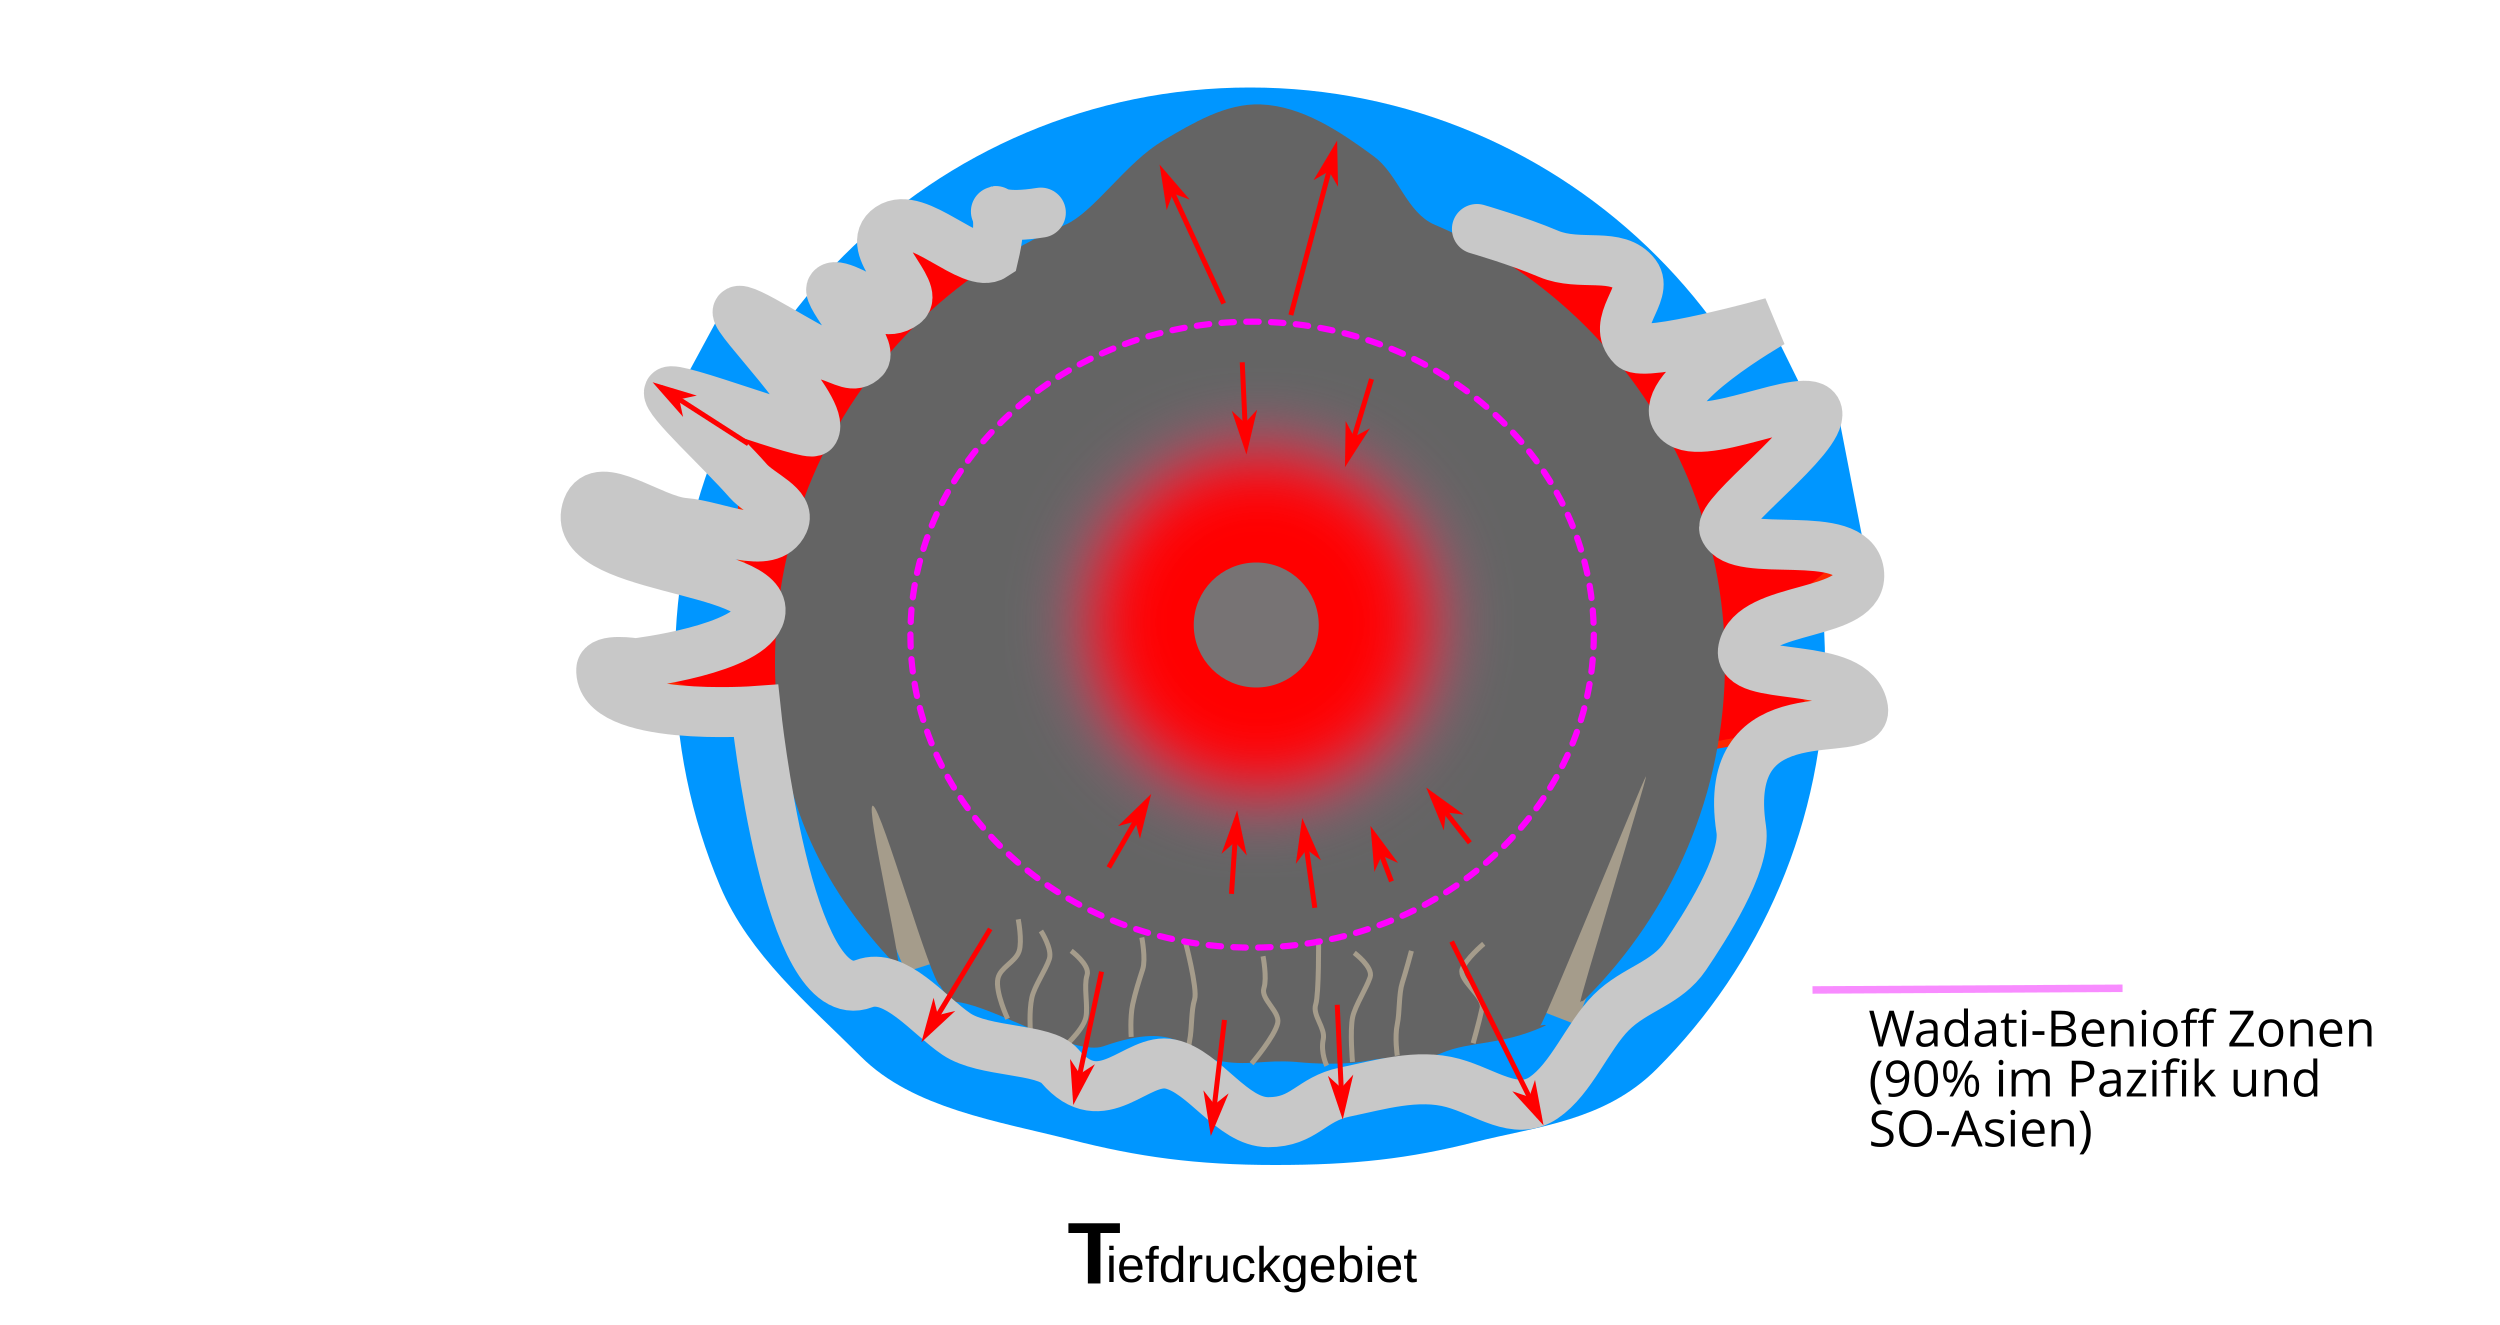
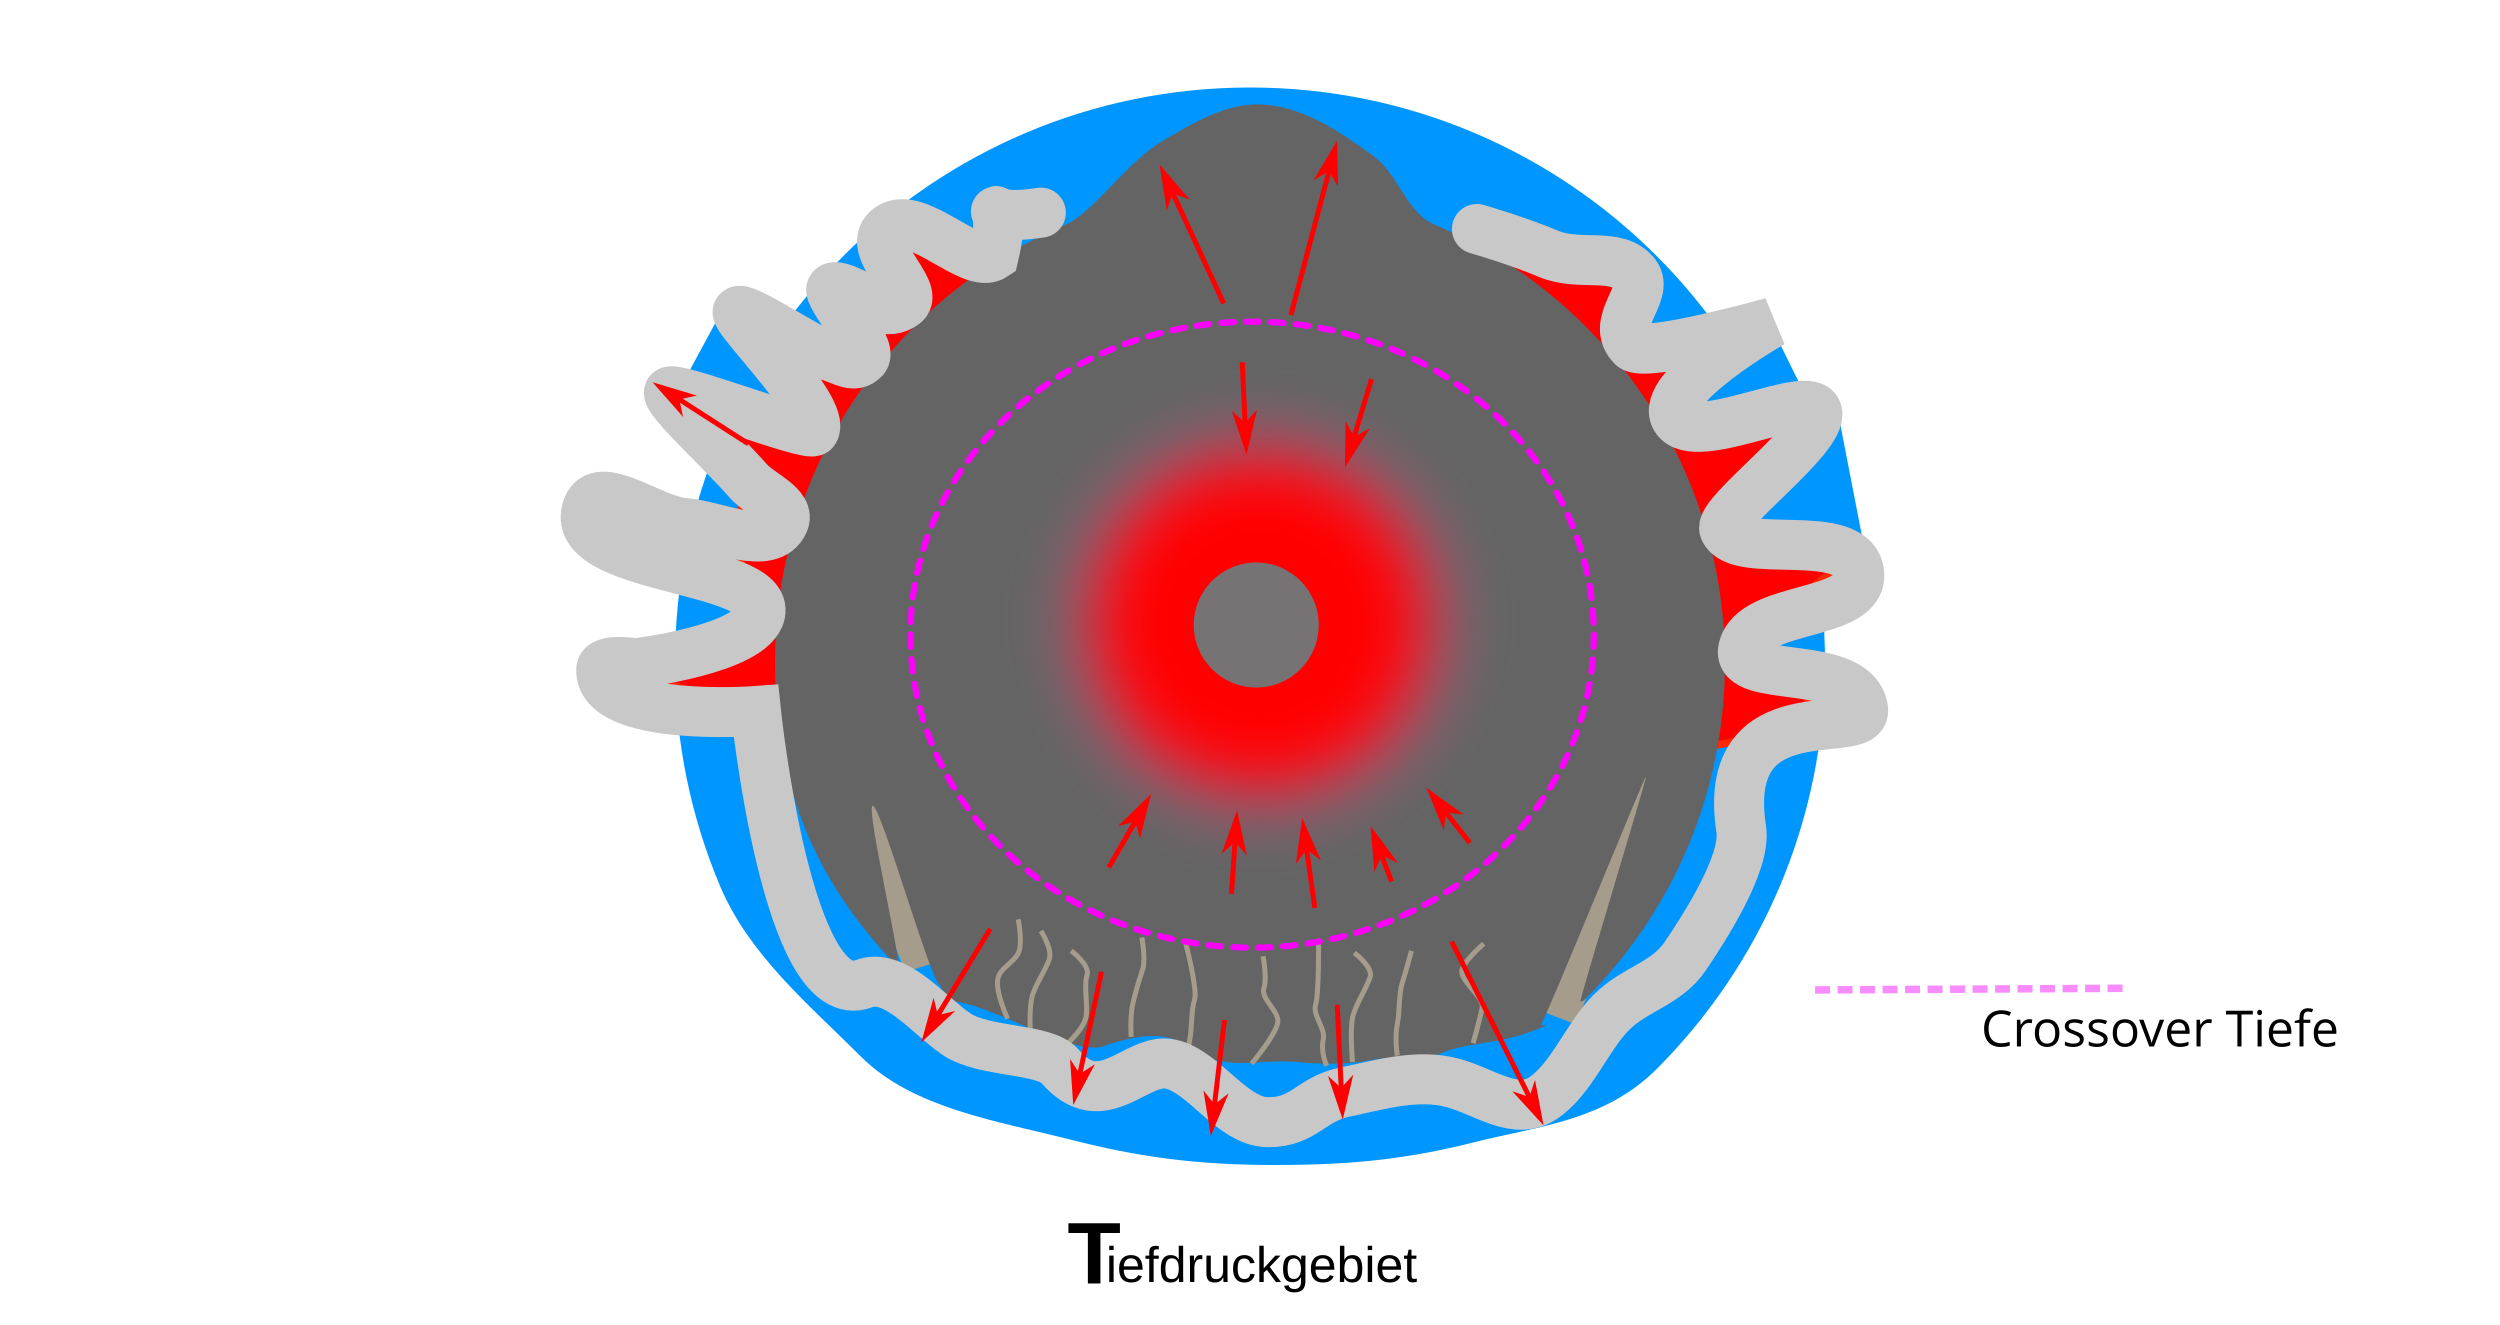
<svg xmlns="http://www.w3.org/2000/svg" width="1000" height="530" viewBox="0 0 1000 530" id="svg4808" version="1.1">
  <defs id="defs4810">
    <marker orient="auto" refY="0.0" refX="0.0" id="Arrow1Mstart" style="overflow:visible">
      <path id="path4909" d="M 0.0,0.0 L 5.0,-5.0 L -12.5,0.0 L 5.0,5.0 L 0.0,0.0 z " style="fill-rule:evenodd;stroke:#ff0000;stroke-width:1pt;stroke-opacity:1;fill:#ff0000;fill-opacity:1" transform="scale(0.4) translate(10,0)" />
    </marker>
    <marker orient="auto" refY="0.0" refX="0.0" id="Arrow1Sstart" style="overflow:visible">
      <path id="path4915" d="M 0.0,0.0 L 5.0,-5.0 L -12.5,0.0 L 5.0,5.0 L 0.0,0.0 z " style="fill-rule:evenodd;stroke:#ff0000;stroke-width:1pt;stroke-opacity:1;fill:#ff0000;fill-opacity:1" transform="scale(0.2) translate(6,0)" />
    </marker>
    <marker orient="auto" refY="0.0" refX="0.0" id="Arrow1Lstart" style="overflow:visible">
      <path id="path4903" d="M 0.0,0.0 L 5.0,-5.0 L -12.5,0.0 L 5.0,5.0 L 0.0,0.0 z " style="fill-rule:evenodd;stroke:#ff0000;stroke-width:1pt;stroke-opacity:1;fill:#ff0000;fill-opacity:1" transform="scale(0.8) translate(12.5,0)" />
    </marker>
    <marker orient="auto" refY="0.0" refX="0.0" id="TriangleOutM" style="overflow:visible">
      <path id="path5556" d="M 5.77,0.0 L -2.88,5.0 L -2.88,-5.0 L 5.77,0.0 z " style="fill-rule:evenodd;stroke:#ff0000;stroke-width:1pt;stroke-opacity:1;fill:#ff0000;fill-opacity:1" transform="scale(0.4)" />
    </marker>
    <marker orient="auto" refY="0.0" refX="0.0" id="Arrow1Lend" style="overflow:visible;">
      <path id="path5414" d="M 0.0,0.0 L 5.0,-5.0 L -12.5,0.0 L 5.0,5.0 L 0.0,0.0 z " style="fill-rule:evenodd;stroke:#ff0000;stroke-width:1pt;stroke-opacity:1;fill:#ff0000;fill-opacity:1" transform="scale(0.8) rotate(180) translate(12.5,0)" />
    </marker>
    <marker orient="auto" refY="0" refX="0" id="TriangleOutM-4" style="overflow:visible">
      <path id="path5556-0" d="m 5.77,0 -8.65,5 0,-10 8.65,5 z" style="fill:#caff0a;fill-opacity:1;fill-rule:evenodd;stroke:#caff0a;stroke-width:1pt;stroke-opacity:1" transform="scale(0.4,0.4)" />
    </marker>
    <marker orient="auto" refY="0" refX="0" id="TriangleOutM-4-0" style="overflow:visible">
      <path id="path5556-0-3" d="m 5.77,0 -8.65,5 0,-10 8.65,5 z" style="fill:#caff0a;fill-opacity:1;fill-rule:evenodd;stroke:#caff0a;stroke-width:1pt;stroke-opacity:1" transform="scale(0.4,0.4)" />
    </marker>
    <filter style="color-interpolation-filters:sRGB" id="filter7785" x="-0.226" width="1.451" y="-0.226" height="1.451">
      <feGaussianBlur stdDeviation="13.161" id="feGaussianBlur7787" />
    </filter>
    <marker orient="auto" refY="0" refX="0" id="Arrow1Mstart-4" style="overflow:visible">
      <path id="path4909-8" d="M 0,0 5,-5 -12.5,0 5,5 0,0 Z" style="fill:#ff0000;fill-opacity:1;fill-rule:evenodd;stroke:#ff0000;stroke-width:1pt;stroke-opacity:1" transform="matrix(0.4,0,0,0.4,4,0)" />
    </marker>
    <marker orient="auto" refY="0" refX="0" id="Arrow1Mstart-7" style="overflow:visible">
      <path id="path4909-2" d="M 0,0 5,-5 -12.5,0 5,5 0,0 Z" style="fill:#ff0000;fill-opacity:1;fill-rule:evenodd;stroke:#ff0000;stroke-width:1pt;stroke-opacity:1" transform="matrix(0.4,0,0,0.4,4,0)" />
    </marker>
    <marker orient="auto" refY="0" refX="0" id="Arrow1Mstart-4-7" style="overflow:visible">
      <path id="path4909-8-1" d="M 0,0 5,-5 -12.5,0 5,5 0,0 Z" style="fill:#ff0000;fill-opacity:1;fill-rule:evenodd;stroke:#ff0000;stroke-width:1pt;stroke-opacity:1" transform="matrix(0.4,0,0,0.4,4,0)" />
    </marker>
    <marker orient="auto" refY="0" refX="0" id="Arrow1Mstart-4-3" style="overflow:visible">
      <path id="path4909-8-6" d="M 0,0 5,-5 -12.5,0 5,5 0,0 Z" style="fill:#ff0000;fill-opacity:1;fill-rule:evenodd;stroke:#ff0000;stroke-width:1pt;stroke-opacity:1" transform="matrix(0.4,0,0,0.4,4,0)" />
    </marker>
    <marker orient="auto" refY="0" refX="0" id="Arrow1Mstart-0" style="overflow:visible">
      <path id="path4909-80" d="M 0,0 5,-5 -12.5,0 5,5 0,0 Z" style="fill:#ff0000;fill-opacity:1;fill-rule:evenodd;stroke:#ff0000;stroke-width:1pt;stroke-opacity:1" transform="matrix(0.4,0,0,0.4,4,0)" />
    </marker>
    <marker orient="auto" refY="0" refX="0" id="Arrow1Mstart-0-1" style="overflow:visible">
      <path id="path4909-80-8" d="M 0,0 5,-5 -12.5,0 5,5 0,0 Z" style="fill:#ff0000;fill-opacity:1;fill-rule:evenodd;stroke:#ff0000;stroke-width:1pt;stroke-opacity:1" transform="matrix(0.4,0,0,0.4,4,0)" />
    </marker>
    <marker orient="auto" refY="0" refX="0" id="Arrow1Mstart-0-1-5" style="overflow:visible">
      <path id="path4909-80-8-1" d="M 0,0 5,-5 -12.5,0 5,5 0,0 Z" style="fill:#ff0000;fill-opacity:1;fill-rule:evenodd;stroke:#ff0000;stroke-width:1pt;stroke-opacity:1" transform="matrix(0.4,0,0,0.4,4,0)" />
    </marker>
    <marker orient="auto" refY="0" refX="0" id="Arrow1Mstart-0-1-5-3" style="overflow:visible">
      <path id="path4909-80-8-1-4" d="M 0,0 5,-5 -12.5,0 5,5 0,0 Z" style="fill:#ff0000;fill-opacity:1;fill-rule:evenodd;stroke:#ff0000;stroke-width:1pt;stroke-opacity:1" transform="matrix(0.4,0,0,0.4,4,0)" />
    </marker>
    <marker orient="auto" refY="0" refX="0" id="Arrow1Mstart-0-1-5-3-9" style="overflow:visible">
      <path id="path4909-80-8-1-4-8" d="M 0,0 5,-5 -12.5,0 5,5 0,0 Z" style="fill:#ff0000;fill-opacity:1;fill-rule:evenodd;stroke:#ff0000;stroke-width:1pt;stroke-opacity:1" transform="matrix(0.4,0,0,0.4,4,0)" />
    </marker>
    <marker orient="auto" refY="0" refX="0" id="Arrow1Mstart-3" style="overflow:visible">
      <path id="path4909-5" d="M 0,0 5,-5 -12.5,0 5,5 0,0 Z" style="fill:#ff0000;fill-opacity:1;fill-rule:evenodd;stroke:#ff0000;stroke-width:1pt;stroke-opacity:1" transform="matrix(0.4,0,0,0.4,4,0)" />
    </marker>
    <marker orient="auto" refY="0" refX="0" id="Arrow1Mstart-3-6" style="overflow:visible">
      <path id="path4909-5-0" d="M 0,0 5,-5 -12.5,0 5,5 0,0 Z" style="fill:#ff0000;fill-opacity:1;fill-rule:evenodd;stroke:#ff0000;stroke-width:1pt;stroke-opacity:1" transform="matrix(0.4,0,0,0.4,4,0)" />
    </marker>
    <marker orient="auto" refY="0" refX="0" id="Arrow1Mstart-3-8" style="overflow:visible">
      <path id="path4909-5-4" d="M 0,0 5,-5 -12.5,0 5,5 0,0 Z" style="fill:#ff0000;fill-opacity:1;fill-rule:evenodd;stroke:#ff0000;stroke-width:1pt;stroke-opacity:1" transform="matrix(0.4,0,0,0.4,4,0)" />
    </marker>
    <marker orient="auto" refY="0" refX="0" id="Arrow1Mstart-0-1-5-5" style="overflow:visible">
      <path id="path4909-80-8-1-6" d="M 0,0 5,-5 -12.5,0 5,5 0,0 Z" style="fill:#ff0000;fill-opacity:1;fill-rule:evenodd;stroke:#ff0000;stroke-width:1pt;stroke-opacity:1" transform="matrix(0.4,0,0,0.4,4,0)" />
    </marker>
    <marker orient="auto" refY="0" refX="0" id="Arrow1Mstart-0-1-5-5-2" style="overflow:visible">
      <path id="path4909-80-8-1-6-9" d="M 0,0 5,-5 -12.5,0 5,5 0,0 Z" style="fill:#ff0000;fill-opacity:1;fill-rule:evenodd;stroke:#ff0000;stroke-width:1pt;stroke-opacity:1" transform="matrix(0.4,0,0,0.4,4,0)" />
    </marker>
  </defs>
  <g id="layer1" style="display:inline">
    <path style="opacity:1;fill:#0096ff;fill-opacity:1;stroke:none;stroke-width:5;stroke-linecap:round;stroke-miterlimit:4;stroke-dasharray:none;stroke-dashoffset:0;stroke-opacity:1" d="m 730,265 c 0,31.756 -6.436,62.01 -18.075,89.526 -11.639,27.517 -28.48,52.297 -49.291,73.108 -20.811,20.811 -47.655,22.864 -73.108,29.291 C 563.658,463.458 541.756,466 510,466 c -31.756,0 -54.995,-3.302 -81.526,-10.075 -29.216,-7.457 -63.297,-12.48 -84.108,-33.291 C 323.555,401.824 299.713,382.043 288.075,354.526 276.436,327.01 270,296.756 270,265 c 0,-31.756 6.436,-62.01 18.075,-89.526 11.639,-27.517 28.48,-52.297 49.291,-73.108 C 358.176,81.555 382.957,64.713 410.474,53.075 437.99,41.436 468.244,35 500,35 c 31.756,0 62.01,6.436 89.526,18.075 27.517,11.639 52.297,28.48 73.108,49.291 20.811,20.811 37.652,45.591 49.291,73.108 C 723.564,202.99 730,233.244 730,265 Z" id="path5361" />
    <rect style="opacity:1;fill:#0096ff;fill-opacity:1;stroke:none;stroke-width:20;stroke-linecap:round;stroke-miterlimit:4;stroke-dasharray:none;stroke-dashoffset:0;stroke-opacity:1" id="rect5372" width="26.163" height="33.941" x="313.14" y="-31.38" transform="matrix(0.8796133,0.4756894,-0.4756894,0.8796133,0,0)" />
    <rect style="display:inline;opacity:1;fill:#0096ff;fill-opacity:1;stroke:none;stroke-width:20;stroke-linecap:round;stroke-miterlimit:4;stroke-dasharray:none;stroke-dashoffset:0;stroke-opacity:1" id="rect5372-5" width="26.163" height="33.941" x="432.505" y="-577.787" transform="matrix(0.4421519,0.8969402,-0.8969402,0.4421519,0,0)" />
    <rect style="display:inline;opacity:1;fill:#0096ff;fill-opacity:1;stroke:none;stroke-width:20;stroke-linecap:round;stroke-miterlimit:4;stroke-dasharray:none;stroke-dashoffset:0;stroke-opacity:1" id="rect5372-5-5" width="64.62" height="35.734" x="306.714" y="-690.138" transform="matrix(0.1909935,0.9815913,-0.9815913,0.1909935,0,0)" ry="0" />
  </g>
  <g id="layer5" style="display:inline">
    <path style="color:#000000;clip-rule:nonzero;display:inline;overflow:visible;visibility:visible;opacity:1;isolation:auto;mix-blend-mode:normal;color-interpolation:sRGB;color-interpolation-filters:linearRGB;solid-color:#000000;solid-opacity:1;fill:#ff0000;fill-opacity:1;fill-rule:evenodd;stroke:#ff2800;stroke-width:3;stroke-linecap:butt;stroke-linejoin:miter;stroke-miterlimit:4;stroke-dasharray:none;stroke-dashoffset:0;stroke-opacity:1;color-rendering:auto;image-rendering:auto;shape-rendering:auto;text-rendering:auto;enable-background:accumulate" d="M 312,289 264.5,272.5 296,261 l 1,-88 65,-57 2,-24 27,16 z" id="path6855" />
    <path style="color:#000000;clip-rule:nonzero;display:inline;overflow:visible;visibility:visible;opacity:1;isolation:auto;mix-blend-mode:normal;color-interpolation:sRGB;color-interpolation-filters:linearRGB;solid-color:#000000;solid-opacity:1;fill:#ff0000;fill-opacity:1;fill-rule:evenodd;stroke:#ff2800;stroke-width:3;stroke-linecap:butt;stroke-linejoin:miter;stroke-miterlimit:4;stroke-dasharray:none;stroke-dashoffset:0;stroke-opacity:1;color-rendering:auto;image-rendering:auto;shape-rendering:auto;text-rendering:auto;enable-background:accumulate" d="m 590,106 c 0,0 22,-9 26,-8 4,1 36,6 36,6 l 1,27 25,5 -3,33 45,0 -27,41 49,11 -38.5,31.5 c 0,0 34.052,40.878 20.5,40.5 -14.42,-0.402 -65,10.5 -65,10.5 z" id="path6857" />
    <rect style="color:#000000;clip-rule:nonzero;display:inline;overflow:visible;visibility:visible;opacity:1;isolation:auto;mix-blend-mode:normal;color-interpolation:sRGB;color-interpolation-filters:linearRGB;solid-color:#000000;solid-opacity:1;fill:#a59c8b;fill-opacity:1;fill-rule:nonzero;stroke:none;stroke-width:3;stroke-linecap:round;stroke-linejoin:miter;stroke-miterlimit:4;stroke-dasharray:none;stroke-dashoffset:0;stroke-opacity:1;color-rendering:auto;image-rendering:auto;shape-rendering:auto;text-rendering:auto;enable-background:accumulate" id="rect4187" width="29.633" height="76.756" x="184.349" y="406.094" transform="matrix(0.9519279,-0.306322,0.386783,0.9221708,0,0)" />
    <rect style="color:#000000;clip-rule:nonzero;display:inline;overflow:visible;visibility:visible;opacity:1;isolation:auto;mix-blend-mode:normal;color-interpolation:sRGB;color-interpolation-filters:linearRGB;solid-color:#000000;solid-opacity:1;fill:#a59c8b;fill-opacity:1;fill-rule:nonzero;stroke:none;stroke-width:3;stroke-linecap:round;stroke-linejoin:miter;stroke-miterlimit:4;stroke-dasharray:none;stroke-dashoffset:0;stroke-opacity:1;color-rendering:auto;image-rendering:auto;shape-rendering:auto;text-rendering:auto;enable-background:accumulate" id="rect4187-9" width="45.049" height="106.167" x="691.019" y="47.091" transform="matrix(0.9319017,0.362711,-0.362711,0.9319017,0,0)" />
  </g>
  <g id="layer2" style="display:inline">
    <path style="opacity:1;fill:#646464;fill-opacity:1;stroke:none;stroke-width:5;stroke-linecap:round;stroke-miterlimit:4;stroke-dasharray:none;stroke-dashoffset:0;stroke-opacity:1" d="m 690,265 c 0,52.467 -21.266,99.967 -55.65,134.35 -2.149,2.149 -1.104,0.427 -2.213,1.487 -1.11,1.06 27.126,-90.849 26.258,-90.302 -0.868,0.547 -40.74,98.853 -42.166,99.465 -1.425,0.611 4.096,-0.722 1.315,0.531 -17.259,7.777 -29.394,5.832 -40.76,10.639 -11.366,4.807 -16.64,0.469 -29.008,3 -12.369,2.531 -29.221,0.617 -29.221,0.617 -13.073,-1.065 -19.438,1.913 -31.806,-0.617 -12.369,-2.531 -14.364,-16.58 -45.393,-5.657 -11.64,4.098 -43.243,-15.683 -58.144,-17.674 -3.437,-0.459 -3.084,0.469 -7.151,-6.614 -3.7,-1.199 -23.259,-70.556 -26.877,-71.923 -3.618,-1.366 13.478,70.032 10.229,68.148 -3.249,-1.884 0.829,-2.347 -1.764,-5.1 C 328.067,353.942 310,317.467 310,265 c 0,-52.467 21.266,-99.967 55.65,-134.35 8.596,-8.596 18.011,-16.372 28.119,-23.201 10.108,-6.829 20.909,-12.711 32.274,-17.518 11.366,-4.807 24.356,-24.948 39.2,-33.698 11.944,-7.041 25.143,-14.988 38.999,-14.467 16.627,0.626 31.985,10.937 45.363,20.831 9.811,7.256 12.986,22.527 24.351,27.334 11.366,4.807 22.166,10.689 32.274,17.518 10.108,6.829 19.524,14.605 28.119,23.201 C 668.734,165.033 690,212.533 690,265 Z" id="path5364" />
    <path style="color:#000000;clip-rule:nonzero;display:inline;overflow:visible;visibility:visible;opacity:1;isolation:auto;mix-blend-mode:normal;color-interpolation:sRGB;color-interpolation-filters:linearRGB;solid-color:#000000;solid-opacity:1;fill:none;fill-opacity:1;fill-rule:evenodd;stroke:#a59c8b;stroke-width:2;stroke-linecap:butt;stroke-linejoin:miter;stroke-miterlimit:4;stroke-dasharray:none;stroke-dashoffset:0;stroke-opacity:1;color-rendering:auto;image-rendering:auto;shape-rendering:auto;text-rendering:auto;enable-background:accumulate" d="m 403.051,407.494 c 0,0 -5.043,-10.692 -3.889,-16.087 0.967,-4.518 7.052,-6.568 8.485,-10.96 1.317,-4.035 -0.354,-12.728 -0.354,-12.728" id="path4234" />
    <path style="color:#000000;clip-rule:nonzero;display:inline;overflow:visible;visibility:visible;opacity:1;isolation:auto;mix-blend-mode:normal;color-interpolation:sRGB;color-interpolation-filters:linearRGB;solid-color:#000000;solid-opacity:1;fill:none;fill-opacity:1;fill-rule:evenodd;stroke:#a59c8b;stroke-width:2;stroke-linecap:butt;stroke-linejoin:miter;stroke-miterlimit:4;stroke-dasharray:none;stroke-dashoffset:0;stroke-opacity:1;color-rendering:auto;image-rendering:auto;shape-rendering:auto;text-rendering:auto;enable-background:accumulate" d="m 452.479,414.768 c 0,0 -0.543,-7.692 0.611,-13.087 0.967,-4.518 2.552,-9.568 3.985,-13.96 1.317,-4.035 -0.354,-12.728 -0.354,-12.728" id="path4234-4" />
    <path style="color:#000000;clip-rule:nonzero;display:inline;overflow:visible;visibility:visible;opacity:1;isolation:auto;mix-blend-mode:normal;color-interpolation:sRGB;color-interpolation-filters:linearRGB;solid-color:#000000;solid-opacity:1;fill:none;fill-opacity:1;fill-rule:evenodd;stroke:#a59c8b;stroke-width:2;stroke-linecap:butt;stroke-linejoin:miter;stroke-miterlimit:4;stroke-dasharray:none;stroke-dashoffset:0;stroke-opacity:1;color-rendering:auto;image-rendering:auto;shape-rendering:auto;text-rendering:auto;enable-background:accumulate" d="m 500.625,425.45 c 0,0 9.31,-10.874 10.464,-16.269 0.967,-4.518 -6.948,-9.568 -5.515,-13.96 1.317,-4.035 -0.354,-12.728 -0.354,-12.728" id="path4234-5" />
    <path style="color:#000000;clip-rule:nonzero;display:inline;overflow:visible;visibility:visible;opacity:1;isolation:auto;mix-blend-mode:normal;color-interpolation:sRGB;color-interpolation-filters:linearRGB;solid-color:#000000;solid-opacity:1;fill:none;fill-opacity:1;fill-rule:evenodd;stroke:#a59c8b;stroke-width:2;stroke-linecap:butt;stroke-linejoin:miter;stroke-miterlimit:4;stroke-dasharray:none;stroke-dashoffset:0;stroke-opacity:1;color-rendering:auto;image-rendering:auto;shape-rendering:auto;text-rendering:auto;enable-background:accumulate" d="m 424.229,420.102 c 0,0 8.957,-7.692 10.111,-13.087 0.967,-4.518 -0.948,-12.568 0.485,-16.96 1.317,-4.035 -6.354,-9.728 -6.354,-9.728" id="path4234-5-2" />
    <path style="color:#000000;clip-rule:nonzero;display:inline;overflow:visible;visibility:visible;opacity:1;isolation:auto;mix-blend-mode:normal;color-interpolation:sRGB;color-interpolation-filters:linearRGB;solid-color:#000000;solid-opacity:1;fill:none;fill-opacity:1;fill-rule:evenodd;stroke:#a59c8b;stroke-width:2;stroke-linecap:butt;stroke-linejoin:miter;stroke-miterlimit:4;stroke-dasharray:none;stroke-dashoffset:0;stroke-opacity:1;color-rendering:auto;image-rendering:auto;shape-rendering:auto;text-rendering:auto;enable-background:accumulate" d="m 540.987,424.799 c 0,0 -1.079,-12.581 0.075,-17.976 0.967,-4.518 5.552,-11.568 6.985,-15.96 1.317,-4.035 -6.354,-9.728 -6.354,-9.728" id="path4234-5-2-8" />
    <path style="color:#000000;clip-rule:nonzero;display:inline;overflow:visible;visibility:visible;opacity:1;isolation:auto;mix-blend-mode:normal;color-interpolation:sRGB;color-interpolation-filters:linearRGB;solid-color:#000000;solid-opacity:1;fill:none;fill-opacity:1;fill-rule:evenodd;stroke:#a59c8b;stroke-width:2;stroke-linecap:butt;stroke-linejoin:miter;stroke-miterlimit:4;stroke-dasharray:none;stroke-dashoffset:0;stroke-opacity:1;color-rendering:auto;image-rendering:auto;shape-rendering:auto;text-rendering:auto;enable-background:accumulate" d="m 589.253,417.289 c 0,0 2.457,-8.692 3.611,-14.087 0.967,-4.518 -9.448,-11.068 -8.015,-15.46 1.317,-4.035 8.646,-10.228 8.646,-10.228" id="path4234-5-2-8-4" />
    <path style="color:#000000;clip-rule:nonzero;display:inline;overflow:visible;visibility:visible;opacity:1;isolation:auto;mix-blend-mode:normal;color-interpolation:sRGB;color-interpolation-filters:linearRGB;solid-color:#000000;solid-opacity:1;fill:none;fill-opacity:1;fill-rule:evenodd;stroke:#a59c8b;stroke-width:2;stroke-linecap:butt;stroke-linejoin:miter;stroke-miterlimit:4;stroke-dasharray:none;stroke-dashoffset:0;stroke-opacity:1;color-rendering:auto;image-rendering:auto;shape-rendering:auto;text-rendering:auto;enable-background:accumulate" d="m 558.913,422.255 c 0,0 -1.129,-7.313 0.025,-12.708 0.967,-4.518 0.552,-12.068 1.985,-16.46 1.317,-4.035 3.646,-12.728 3.646,-12.728" id="path4234-5-2-8-4-3" />
    <path style="color:#000000;clip-rule:nonzero;display:inline;overflow:visible;visibility:visible;opacity:1;isolation:auto;mix-blend-mode:normal;color-interpolation:sRGB;color-interpolation-filters:linearRGB;solid-color:#000000;solid-opacity:1;fill:none;fill-opacity:1;fill-rule:evenodd;stroke:#a59c8b;stroke-width:2;stroke-linecap:butt;stroke-linejoin:miter;stroke-miterlimit:4;stroke-dasharray:none;stroke-dashoffset:0;stroke-opacity:1;color-rendering:auto;image-rendering:auto;shape-rendering:auto;text-rendering:auto;enable-background:accumulate" d="m 477.243,426.797 c 0,0 -2.543,-5.192 -1.389,-10.587 0.967,-4.518 0.552,-12.068 1.985,-16.46 1.317,-4.035 -3.854,-23.728 -3.854,-23.728" id="path4234-5-2-8-4-3-5" />
    <path style="color:#000000;clip-rule:nonzero;display:inline;overflow:visible;visibility:visible;opacity:1;isolation:auto;mix-blend-mode:normal;color-interpolation:sRGB;color-interpolation-filters:linearRGB;solid-color:#000000;solid-opacity:1;fill:none;fill-opacity:1;fill-rule:evenodd;stroke:#a59c8b;stroke-width:2;stroke-linecap:butt;stroke-linejoin:miter;stroke-miterlimit:4;stroke-dasharray:none;stroke-dashoffset:0;stroke-opacity:1;color-rendering:auto;image-rendering:auto;shape-rendering:auto;text-rendering:auto;enable-background:accumulate" d="m 530.694,426.294 c 0,0 -2.543,-5.192 -1.389,-10.587 0.967,-4.518 -4.448,-9.568 -3.015,-13.96 1.317,-4.035 1.146,-26.228 1.146,-26.228" id="path4234-5-2-8-4-3-5-2" />
    <path style="color:#000000;clip-rule:nonzero;display:inline;overflow:visible;visibility:visible;opacity:1;isolation:auto;mix-blend-mode:normal;color-interpolation:sRGB;color-interpolation-filters:linearRGB;solid-color:#000000;solid-opacity:1;fill:none;fill-opacity:1;fill-rule:evenodd;stroke:#a59c8b;stroke-width:2;stroke-linecap:butt;stroke-linejoin:miter;stroke-miterlimit:4;stroke-dasharray:none;stroke-dashoffset:0;stroke-opacity:1;color-rendering:auto;image-rendering:auto;shape-rendering:auto;text-rendering:auto;enable-background:accumulate" d="m 412.132,412.154 c 0,0 -0.543,-7.692 0.611,-13.087 0.967,-4.518 5.552,-11.068 6.985,-15.46 1.317,-4.035 -3.354,-11.228 -3.354,-11.228" id="path4234-4-3" />
    <ellipse style="color:#000000;clip-rule:nonzero;display:inline;overflow:visible;visibility:visible;opacity:1;isolation:auto;mix-blend-mode:normal;color-interpolation:sRGB;color-interpolation-filters:linearRGB;solid-color:#000000;solid-opacity:1;fill:none;fill-opacity:1;fill-rule:nonzero;stroke:#ff00ff;stroke-width:2.48;stroke-linecap:round;stroke-linejoin:miter;stroke-miterlimit:4;stroke-dasharray:4.96, 4.96;stroke-dashoffset:0;stroke-opacity:1;color-rendering:auto;image-rendering:auto;shape-rendering:auto;text-rendering:auto;enable-background:accumulate" id="path4869" cx="500.843" cy="253.857" rx="136.676" ry="125.191" />
  </g>
  <g id="layer3" style="display:inline">
    <path style="opacity:1;fill:none;fill-opacity:1;stroke:#c8c8c8;stroke-width:20;stroke-linecap:round;stroke-miterlimit:4;stroke-dasharray:none;stroke-dashoffset:0;stroke-opacity:1" d="m 590.77,91.601 c 0,0 16.102,4.624 28.664,9.937 12.562,5.313 27.591,-1.18 34.772,8.332 5.756,7.625 -10.714,19.136 -1.213,28.637 4.75,4.75 55.863,-9.558 55.863,-9.558 0,0 -46.208,26.376 -38.463,38.426 7.745,12.05 54.198,-12.833 56.493,-2.502 2.294,10.326 -39.795,40.604 -37.139,46.885 5.313,12.562 51.191,-1.63 53.85,17.005 2.625,18.398 -42.733,12.758 -46.348,30.987 -2.795,14.095 44.948,3.318 47.984,23.822 2.043,13.803 -57.423,-8.393 -48.736,48.169 2.07,13.481 -14.814,39.499 -22.362,50.672 -7.548,11.172 -20.142,13.079 -29.643,22.579 -9.501,9.501 -15.907,26.595 -27.079,34.143 -11.172,7.548 -23.101,-2.355 -36.257,-5.952 -14.174,-3.875 -29.581,0.832 -43.248,3.651 -13.666,2.818 -16.097,12.045 -30.594,12.045 -14.497,0 -25.472,-20.244 -39.1,-23.237 -13.631,-2.994 -27.239,20.708 -44.248,0.814 -6.224,-7.281 -30.257,-5.293 -41.429,-12.841 -11.172,-7.548 -24.468,-24.892 -37.029,-20.122 C 314.873,405.126 302.365,284.413 302.365,284.413 c 0,0 -62.815,4.664 -61.862,-16.672 0.208,-4.654 13.764,-2.419 13.764,-2.419 0,0 46.646,-5.477 49.818,-19.851 C 308.332,226.224 225.61,228.348 235,203 c 4.535,-12.244 25.662,5.176 38.68,6.175 13.221,1.014 34.256,11.85 39.778,-0.205 3.037,-6.628 -9.408,-11.141 -14.199,-16.637 -10.423,-11.958 -33.116,-32.485 -31.641,-35.545 1.475,-3.06 56.351,18.486 58.039,15.55 5.057,-8.794 -32.32,-44.842 -30.567,-47.728 1.754,-2.887 28.336,15.342 35.811,17.497 6.486,1.87 10.761,5.634 14.779,1.311 4.018,-4.323 -15.201,-25.465 -13.06,-28.058 2.141,-2.593 15.183,5.439 15.183,5.439 0,0 7.12,5.986 13.953,0.709 6.833,-5.277 -17.093,-22.845 -5.921,-30.393 11.172,-7.548 32.657,17.136 41.672,11.138 6.991,-29.471 -11.212,-12.37 18.826,-17.208" id="path5367" />
  </g>
  <g id="layer4" style="display:inline">
-     <text xml:space="preserve" style="font-style:normal;font-variant:normal;font-weight:normal;font-stretch:normal;font-size:20px;line-height:100%;font-family:'Open Sans';-inkscape-font-specification:'Open Sans';text-align:start;letter-spacing:0px;word-spacing:0px;writing-mode:lr-tb;text-anchor:start;fill:#000000;fill-opacity:1;stroke:none;stroke-width:1px;stroke-linecap:butt;stroke-linejoin:miter;stroke-opacity:1" x="747.426" y="418.586" id="text7248">
-       <tspan id="tspan7250" x="747.426" y="418.586">Wadati-Benioff Zonen</tspan>
-       <tspan x="747.426" y="438.586" id="tspan7252">(90% im Pazifik und</tspan>
-       <tspan x="747.426" y="458.586" id="tspan7552">SO-Asien)</tspan>
+     <text xml:space="preserve" style="font-style:normal;font-variant:normal;font-weight:normal;font-stretch:normal;font-size:20px;line-height:100%;font-family:'Open Sans';-inkscape-font-specification:'Open Sans';text-align:start;letter-spacing:0px;word-spacing:0px;writing-mode:lr-tb;text-anchor:start;fill:#000000;fill-opacity:1;stroke:none;stroke-width:1px;stroke-linecap:butt;stroke-linejoin:miter;stroke-opacity:1" x="792.426" y="418.586" id="text7248">
+       <tspan x="792.426" y="418.586" id="tspan7552">Crossover Tiefe</tspan>
    </text>
-     <path style="color:#000000;clip-rule:nonzero;display:inline;overflow:visible;visibility:visible;opacity:1;isolation:auto;mix-blend-mode:normal;color-interpolation:sRGB;color-interpolation-filters:linearRGB;solid-color:#000000;solid-opacity:1;fill:none;fill-opacity:1;fill-rule:evenodd;stroke:#f88cff;stroke-width:3;stroke-linecap:butt;stroke-linejoin:miter;stroke-miterlimit:4;stroke-dasharray:none;stroke-dashoffset:0;stroke-opacity:1;color-rendering:auto;image-rendering:auto;shape-rendering:auto;text-rendering:auto;enable-background:accumulate" d="m 849.02,395.315 -124.019,0.669" id="path7231-1" />
+     <path style="color:#000000;clip-rule:nonzero;display:inline;overflow:visible;visibility:visible;opacity:1;isolation:auto;mix-blend-mode:normal;color-interpolation:sRGB;color-interpolation-filters:linearRGB;solid-color:#000000;solid-opacity:1;fill:none;fill-opacity:1;fill-rule:evenodd;stroke:#f88cff;stroke-width:3;stroke-linecap:butt;stroke-linejoin:miter;stroke-miterlimit:4;stroke-dasharray:6,3;stroke-dashoffset:0;stroke-opacity:1;color-rendering:auto;image-rendering:auto;shape-rendering:auto;text-rendering:auto;enable-background:accumulate" d="m 849.02,395.315 -124.019,0.669" id="path7231-1" />
  </g>
  <g id="layer7">
    <circle style="display:inline;opacity:1;fill:#ff0000;fill-opacity:1;stroke:#f88cff;stroke-width:4;stroke-linecap:round;stroke-miterlimit:4;stroke-dasharray:none;stroke-dashoffset:0;stroke-opacity:1;filter:url(#filter7785)" id="path7559" cx="504" cy="249" r="70.004" />
    <circle style="color:#000000;clip-rule:nonzero;display:inline;overflow:visible;visibility:visible;opacity:1;isolation:auto;mix-blend-mode:normal;color-interpolation:sRGB;color-interpolation-filters:linearRGB;solid-color:#000000;solid-opacity:1;fill:#777374;fill-opacity:1;fill-rule:nonzero;stroke:none;stroke-width:3;stroke-linecap:round;stroke-linejoin:miter;stroke-miterlimit:4;stroke-dasharray:6, 6;stroke-dashoffset:0;stroke-opacity:1;color-rendering:auto;image-rendering:auto;shape-rendering:auto;text-rendering:auto;enable-background:accumulate" id="path4871" cx="502.5" cy="250" r="25" />
    <path style="color:#000000;clip-rule:nonzero;display:inline;overflow:visible;visibility:visible;opacity:1;isolation:auto;mix-blend-mode:normal;color-interpolation:sRGB;color-interpolation-filters:linearRGB;solid-color:#000000;solid-opacity:1;fill:none;fill-opacity:1;fill-rule:evenodd;stroke:#ff0000;stroke-width:2;stroke-linecap:butt;stroke-linejoin:miter;stroke-miterlimit:4;stroke-dasharray:none;stroke-dashoffset:0;stroke-opacity:1;marker-start:url(#Arrow1Mstart);color-rendering:auto;image-rendering:auto;shape-rendering:auto;text-rendering:auto;enable-background:accumulate" d="m 458.5,321 -15,26" id="path4873" />
    <path style="color:#000000;clip-rule:nonzero;display:inline;overflow:visible;visibility:visible;opacity:1;isolation:auto;mix-blend-mode:normal;color-interpolation:sRGB;color-interpolation-filters:linearRGB;solid-color:#000000;solid-opacity:1;fill:none;fill-opacity:1;fill-rule:evenodd;stroke:#ff0000;stroke-width:2;stroke-linecap:butt;stroke-linejoin:miter;stroke-miterlimit:4;stroke-dasharray:none;stroke-dashoffset:0;stroke-opacity:1;marker-start:url(#Arrow1Mstart-4);color-rendering:auto;image-rendering:auto;shape-rendering:auto;text-rendering:auto;enable-background:accumulate" d="m 494.595,328.053 -2,29.5" id="path4873-8" />
    <path style="color:#000000;clip-rule:nonzero;display:inline;overflow:visible;visibility:visible;opacity:1;isolation:auto;mix-blend-mode:normal;color-interpolation:sRGB;color-interpolation-filters:linearRGB;solid-color:#000000;solid-opacity:1;fill:none;fill-opacity:1;fill-rule:evenodd;stroke:#ff0000;stroke-width:2;stroke-linecap:butt;stroke-linejoin:miter;stroke-miterlimit:4;stroke-dasharray:none;stroke-dashoffset:0;stroke-opacity:1;marker-start:url(#Arrow1Mstart-7);color-rendering:auto;image-rendering:auto;shape-rendering:auto;text-rendering:auto;enable-background:accumulate" d="m 549.595,334.053 7,18.5" id="path4873-7" />
    <path style="color:#000000;clip-rule:nonzero;display:inline;overflow:visible;visibility:visible;opacity:1;isolation:auto;mix-blend-mode:normal;color-interpolation:sRGB;color-interpolation-filters:linearRGB;solid-color:#000000;solid-opacity:1;fill:none;fill-opacity:1;fill-rule:evenodd;stroke:#ff0000;stroke-width:2;stroke-linecap:butt;stroke-linejoin:miter;stroke-miterlimit:4;stroke-dasharray:none;stroke-dashoffset:0;stroke-opacity:1;marker-start:url(#Arrow1Mstart-4-7);color-rendering:auto;image-rendering:auto;shape-rendering:auto;text-rendering:auto;enable-background:accumulate" d="m 572.928,318.122 15,19" id="path4873-8-8" />
    <path style="color:#000000;clip-rule:nonzero;display:inline;overflow:visible;visibility:visible;opacity:1;isolation:auto;mix-blend-mode:normal;color-interpolation:sRGB;color-interpolation-filters:linearRGB;solid-color:#000000;solid-opacity:1;fill:none;fill-opacity:1;fill-rule:evenodd;stroke:#ff0000;stroke-width:2;stroke-linecap:butt;stroke-linejoin:miter;stroke-miterlimit:4;stroke-dasharray:none;stroke-dashoffset:0;stroke-opacity:1;marker-start:url(#Arrow1Mstart-4-3);color-rendering:auto;image-rendering:auto;shape-rendering:auto;text-rendering:auto;enable-background:accumulate" d="m 521.428,331.122 4.5,32" id="path4873-8-2" />
    <path style="color:#000000;clip-rule:nonzero;display:inline;overflow:visible;visibility:visible;opacity:1;isolation:auto;mix-blend-mode:normal;color-interpolation:sRGB;color-interpolation-filters:linearRGB;solid-color:#000000;solid-opacity:1;fill:none;fill-opacity:1;fill-rule:evenodd;stroke:#ff0000;stroke-width:2;stroke-linecap:butt;stroke-linejoin:miter;stroke-miterlimit:4;stroke-dasharray:none;stroke-dashoffset:0;stroke-opacity:1;marker-start:url(#Arrow1Mstart-0);color-rendering:auto;image-rendering:auto;shape-rendering:auto;text-rendering:auto;enable-background:accumulate" d="m 370.595,413.553 25.5,-42" id="path4873-9" />
    <path style="color:#000000;clip-rule:nonzero;display:inline;overflow:visible;visibility:visible;opacity:1;isolation:auto;mix-blend-mode:normal;color-interpolation:sRGB;color-interpolation-filters:linearRGB;solid-color:#000000;solid-opacity:1;fill:none;fill-opacity:1;fill-rule:evenodd;stroke:#ff0000;stroke-width:2;stroke-linecap:butt;stroke-linejoin:miter;stroke-miterlimit:4;stroke-dasharray:none;stroke-dashoffset:0;stroke-opacity:1;marker-start:url(#Arrow1Mstart-0-1);color-rendering:auto;image-rendering:auto;shape-rendering:auto;text-rendering:auto;enable-background:accumulate" d="m 430.118,438.168 10.5,-49.5" id="path4873-9-9" />
    <path style="color:#000000;clip-rule:nonzero;display:inline;overflow:visible;visibility:visible;opacity:1;isolation:auto;mix-blend-mode:normal;color-interpolation:sRGB;color-interpolation-filters:linearRGB;solid-color:#000000;solid-opacity:1;fill:none;fill-opacity:1;fill-rule:evenodd;stroke:#ff0000;stroke-width:2;stroke-linecap:butt;stroke-linejoin:miter;stroke-miterlimit:4;stroke-dasharray:none;stroke-dashoffset:0;stroke-opacity:1;marker-start:url(#Arrow1Mstart-0-1-5);color-rendering:auto;image-rendering:auto;shape-rendering:auto;text-rendering:auto;enable-background:accumulate" d="m 484.789,450.485 5,-42.5" id="path4873-9-9-7" />
    <path style="color:#000000;clip-rule:nonzero;display:inline;overflow:visible;visibility:visible;opacity:1;isolation:auto;mix-blend-mode:normal;color-interpolation:sRGB;color-interpolation-filters:linearRGB;solid-color:#000000;solid-opacity:1;fill:none;fill-opacity:1;fill-rule:evenodd;stroke:#ff0000;stroke-width:2;stroke-linecap:butt;stroke-linejoin:miter;stroke-miterlimit:4;stroke-dasharray:none;stroke-dashoffset:0;stroke-opacity:1;marker-start:url(#Arrow1Mstart-0-1-5-3);color-rendering:auto;image-rendering:auto;shape-rendering:auto;text-rendering:auto;enable-background:accumulate" d="m 536.897,443.911 -2,-42" id="path4873-9-9-7-7" />
    <path style="color:#000000;clip-rule:nonzero;display:inline;overflow:visible;visibility:visible;opacity:1;isolation:auto;mix-blend-mode:normal;color-interpolation:sRGB;color-interpolation-filters:linearRGB;solid-color:#000000;solid-opacity:1;fill:none;fill-opacity:1;fill-rule:evenodd;stroke:#ff0000;stroke-width:2;stroke-linecap:butt;stroke-linejoin:miter;stroke-miterlimit:4;stroke-dasharray:none;stroke-dashoffset:0;stroke-opacity:1;marker-start:url(#Arrow1Mstart-0-1-5-3-9);color-rendering:auto;image-rendering:auto;shape-rendering:auto;text-rendering:auto;enable-background:accumulate" d="m 615.653,446.616 -35,-70" id="path4873-9-9-7-7-9" />
    <path style="color:#000000;clip-rule:nonzero;display:inline;overflow:visible;visibility:visible;opacity:1;isolation:auto;mix-blend-mode:normal;color-interpolation:sRGB;color-interpolation-filters:linearRGB;solid-color:#000000;solid-opacity:1;fill:none;fill-opacity:1;fill-rule:evenodd;stroke:#ff0000;stroke-width:2;stroke-linecap:butt;stroke-linejoin:miter;stroke-miterlimit:4;stroke-dasharray:none;stroke-dashoffset:0;stroke-opacity:1;marker-start:url(#Arrow1Mstart-3);color-rendering:auto;image-rendering:auto;shape-rendering:auto;text-rendering:auto;enable-background:accumulate" d="m 465.479,69.405 24,52" id="path4873-98" />
    <path style="color:#000000;clip-rule:nonzero;display:inline;overflow:visible;visibility:visible;opacity:1;isolation:auto;mix-blend-mode:normal;color-interpolation:sRGB;color-interpolation-filters:linearRGB;solid-color:#000000;solid-opacity:1;fill:none;fill-opacity:1;fill-rule:evenodd;stroke:#ff0000;stroke-width:2;stroke-linecap:butt;stroke-linejoin:miter;stroke-miterlimit:4;stroke-dasharray:none;stroke-dashoffset:0;stroke-opacity:1;marker-start:url(#Arrow1Mstart-3-6);color-rendering:auto;image-rendering:auto;shape-rendering:auto;text-rendering:auto;enable-background:accumulate" d="m 264.346,155.025 35,22.5" id="path4873-98-1" />
    <path style="color:#000000;clip-rule:nonzero;display:inline;overflow:visible;visibility:visible;opacity:1;isolation:auto;mix-blend-mode:normal;color-interpolation:sRGB;color-interpolation-filters:linearRGB;solid-color:#000000;solid-opacity:1;fill:none;fill-opacity:1;fill-rule:evenodd;stroke:#ff0000;stroke-width:2;stroke-linecap:butt;stroke-linejoin:miter;stroke-miterlimit:4;stroke-dasharray:none;stroke-dashoffset:0;stroke-opacity:1;marker-start:url(#Arrow1Mstart-3-8);color-rendering:auto;image-rendering:auto;shape-rendering:auto;text-rendering:auto;enable-background:accumulate" d="m 533.846,60.025 -17.5,66" id="path4873-98-9" />
    <path style="color:#000000;clip-rule:nonzero;display:inline;overflow:visible;visibility:visible;opacity:1;isolation:auto;mix-blend-mode:normal;color-interpolation:sRGB;color-interpolation-filters:linearRGB;solid-color:#000000;solid-opacity:1;fill:none;fill-opacity:1;fill-rule:evenodd;stroke:#ff0000;stroke-width:2;stroke-linecap:butt;stroke-linejoin:miter;stroke-miterlimit:4;stroke-dasharray:none;stroke-dashoffset:0;stroke-opacity:1;marker-start:url(#Arrow1Mstart-0-1-5-5);color-rendering:auto;image-rendering:auto;shape-rendering:auto;text-rendering:auto;enable-background:accumulate" d="m 498.397,177.911 -1.5,-33" id="path4873-9-9-7-3" />
    <path style="color:#000000;clip-rule:nonzero;display:inline;overflow:visible;visibility:visible;opacity:1;isolation:auto;mix-blend-mode:normal;color-interpolation:sRGB;color-interpolation-filters:linearRGB;solid-color:#000000;solid-opacity:1;fill:none;fill-opacity:1;fill-rule:evenodd;stroke:#ff0000;stroke-width:2;stroke-linecap:butt;stroke-linejoin:miter;stroke-miterlimit:4;stroke-dasharray:none;stroke-dashoffset:0;stroke-opacity:1;marker-start:url(#Arrow1Mstart-0-1-5-5-2);color-rendering:auto;image-rendering:auto;shape-rendering:auto;text-rendering:auto;enable-background:accumulate" d="m 539.123,183.115 9.5,-31.5" id="path4873-9-9-7-3-2" />
    <text xml:space="preserve" style="font-style:normal;font-variant:normal;font-weight:normal;font-stretch:normal;font-size:35px;line-height:100%;font-family:'Open Sans';-inkscape-font-specification:'Open Sans, Normal';text-align:start;letter-spacing:0px;word-spacing:0px;writing-mode:lr-tb;text-anchor:start;fill:#000000;fill-opacity:1;stroke:none;stroke-width:1px;stroke-linecap:butt;stroke-linejoin:miter;stroke-opacity:1" x="426.971" y="513.387" id="text7825">
      <tspan id="tspan7827" x="426.971" y="513.387" style="font-style:normal;font-variant:normal;font-weight:bold;font-stretch:normal;font-size:35px;line-height:100%;font-family:'Liberation Sans';-inkscape-font-specification:'Liberation Sans, Bold';text-align:start;writing-mode:lr-tb;text-anchor:start">T</tspan>
    </text>
    <text xml:space="preserve" style="font-style:normal;font-variant:normal;font-weight:normal;font-stretch:normal;font-size:20px;line-height:100%;font-family:'Open Sans';-inkscape-font-specification:'Open Sans';text-align:start;letter-spacing:0px;word-spacing:0px;writing-mode:lr-tb;text-anchor:start;fill:#000000;fill-opacity:1;stroke:none;stroke-width:1px;stroke-linecap:butt;stroke-linejoin:miter;stroke-opacity:1" x="442.356" y="512.802" id="text7831">
      <tspan id="tspan7833" x="442.356" y="512.802" style="font-style:normal;font-variant:normal;font-weight:normal;font-stretch:normal;font-size:20px;line-height:100%;font-family:'Liberation Sans';-inkscape-font-specification:'Liberation Sans, Normal';text-align:start;writing-mode:lr-tb;text-anchor:start">iefdruckgebiet</tspan>
    </text>
  </g>
</svg>
